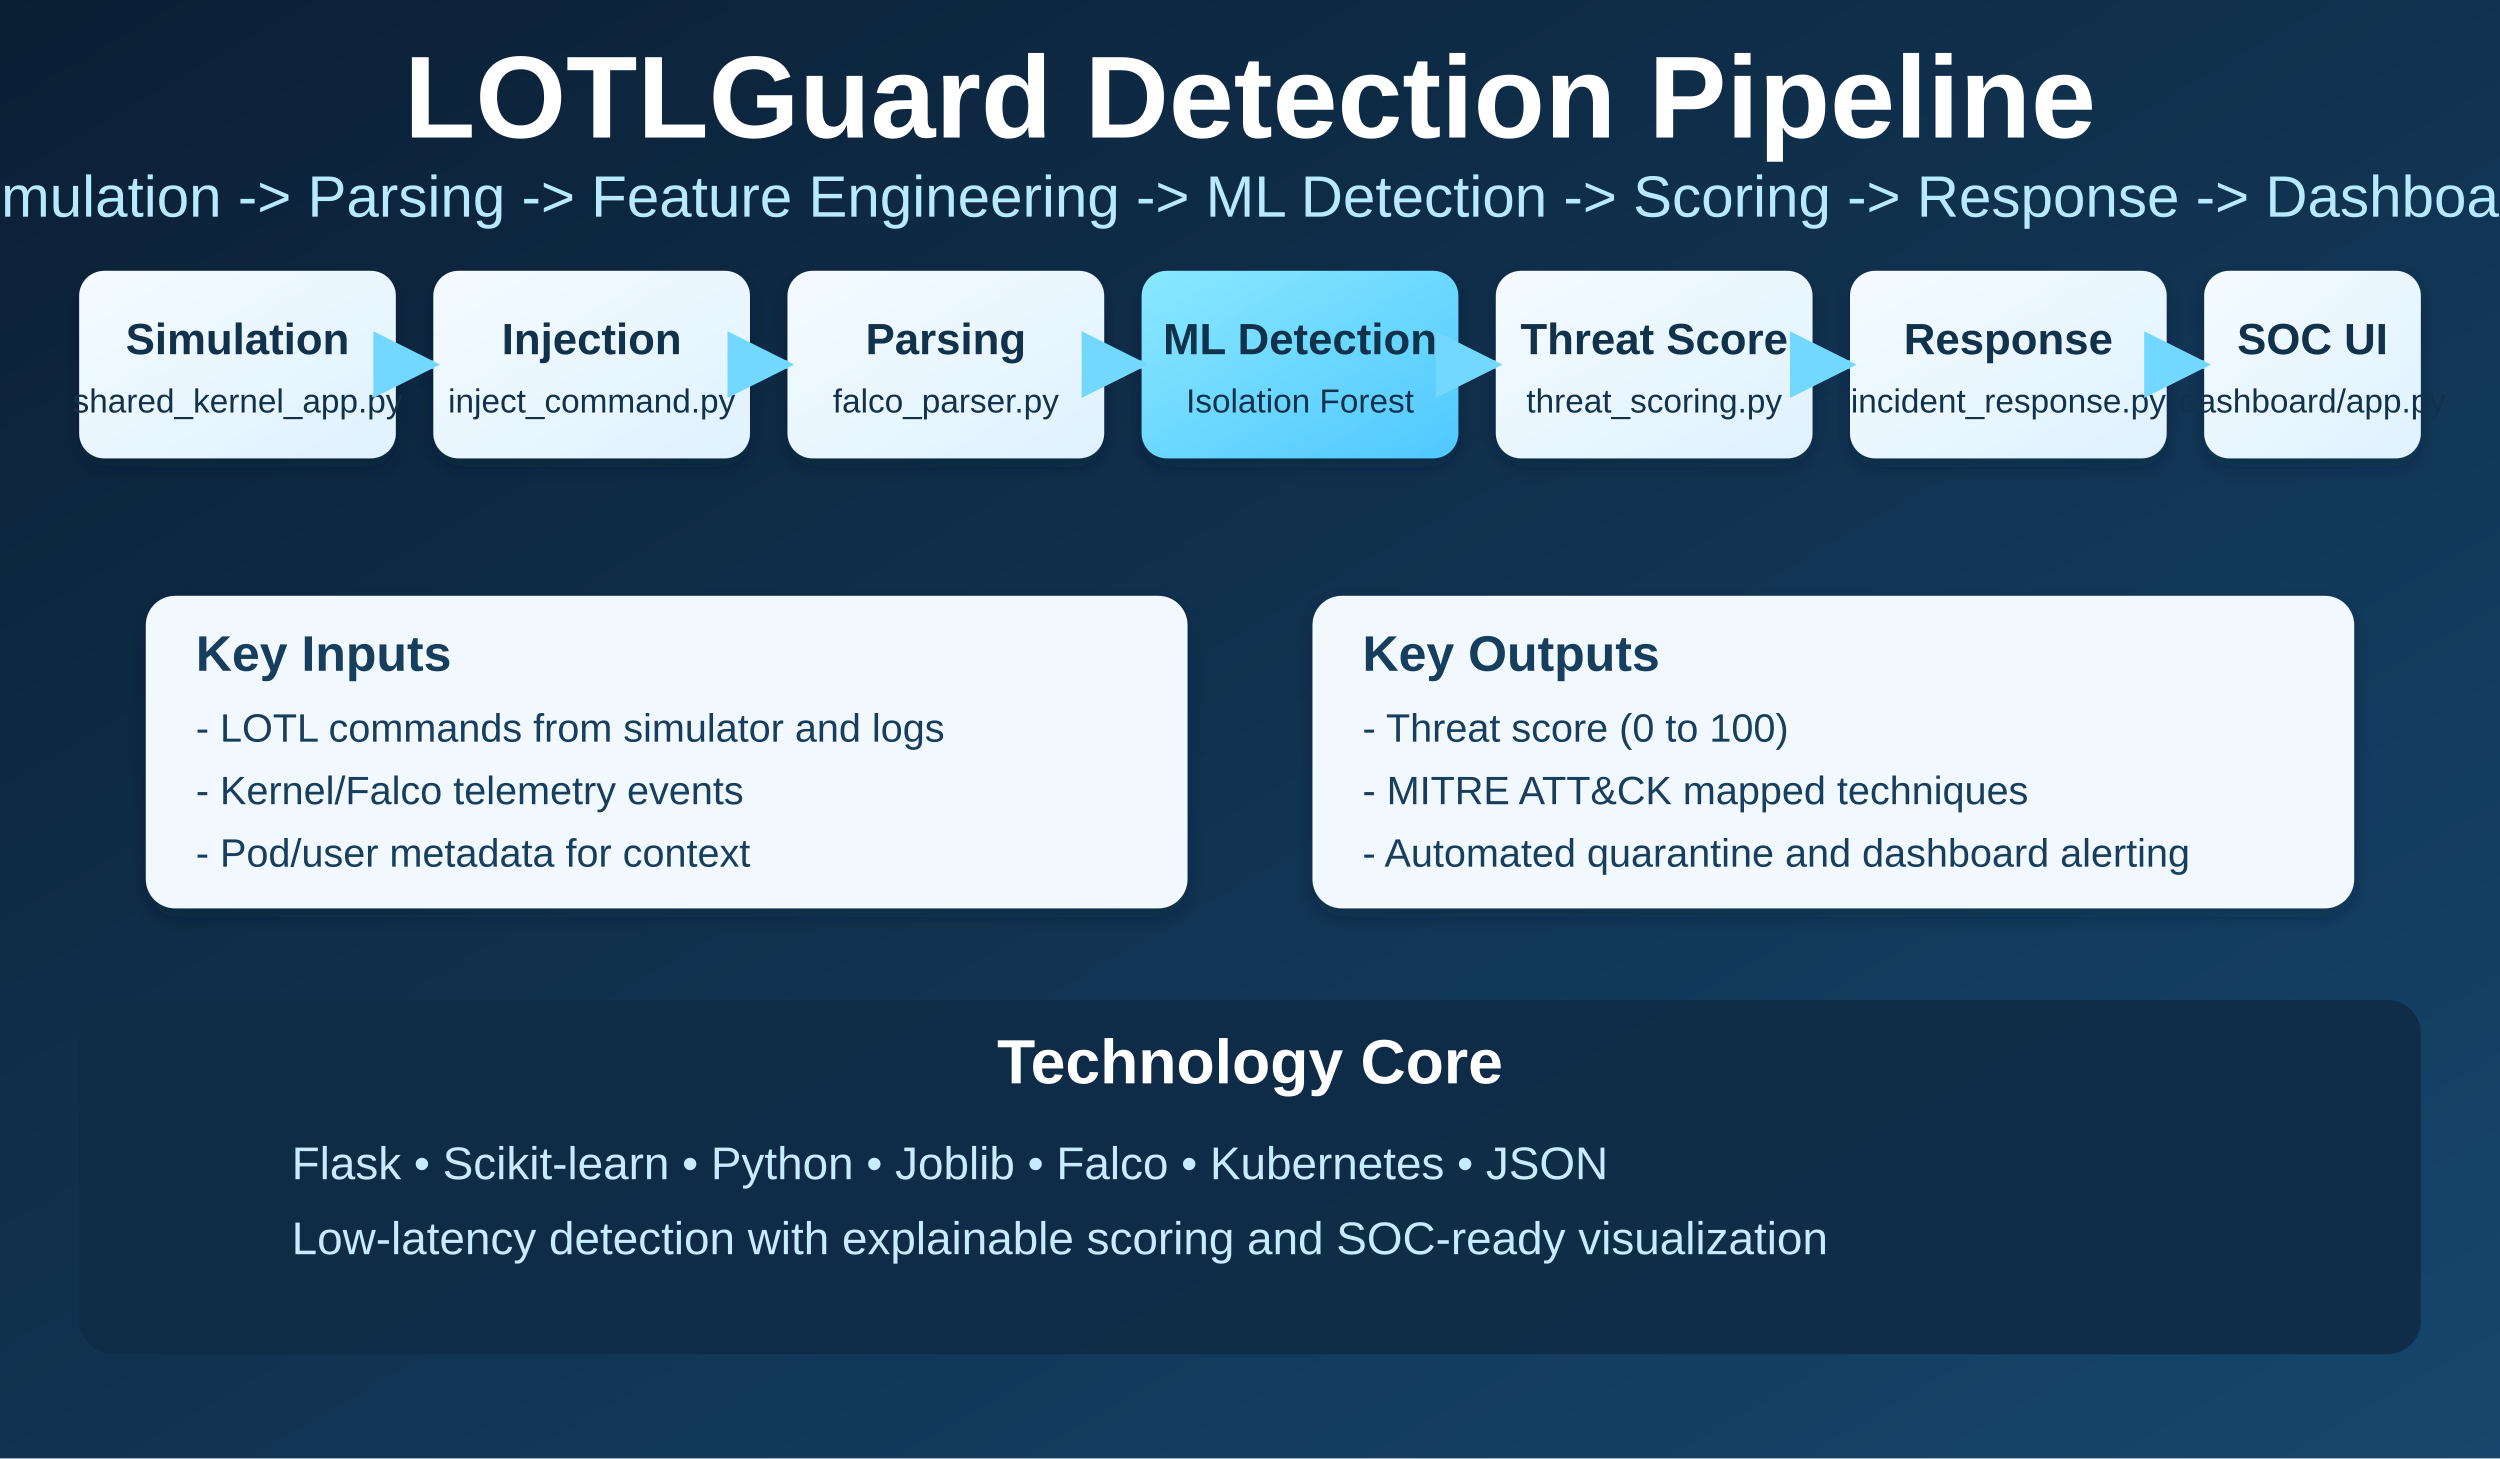
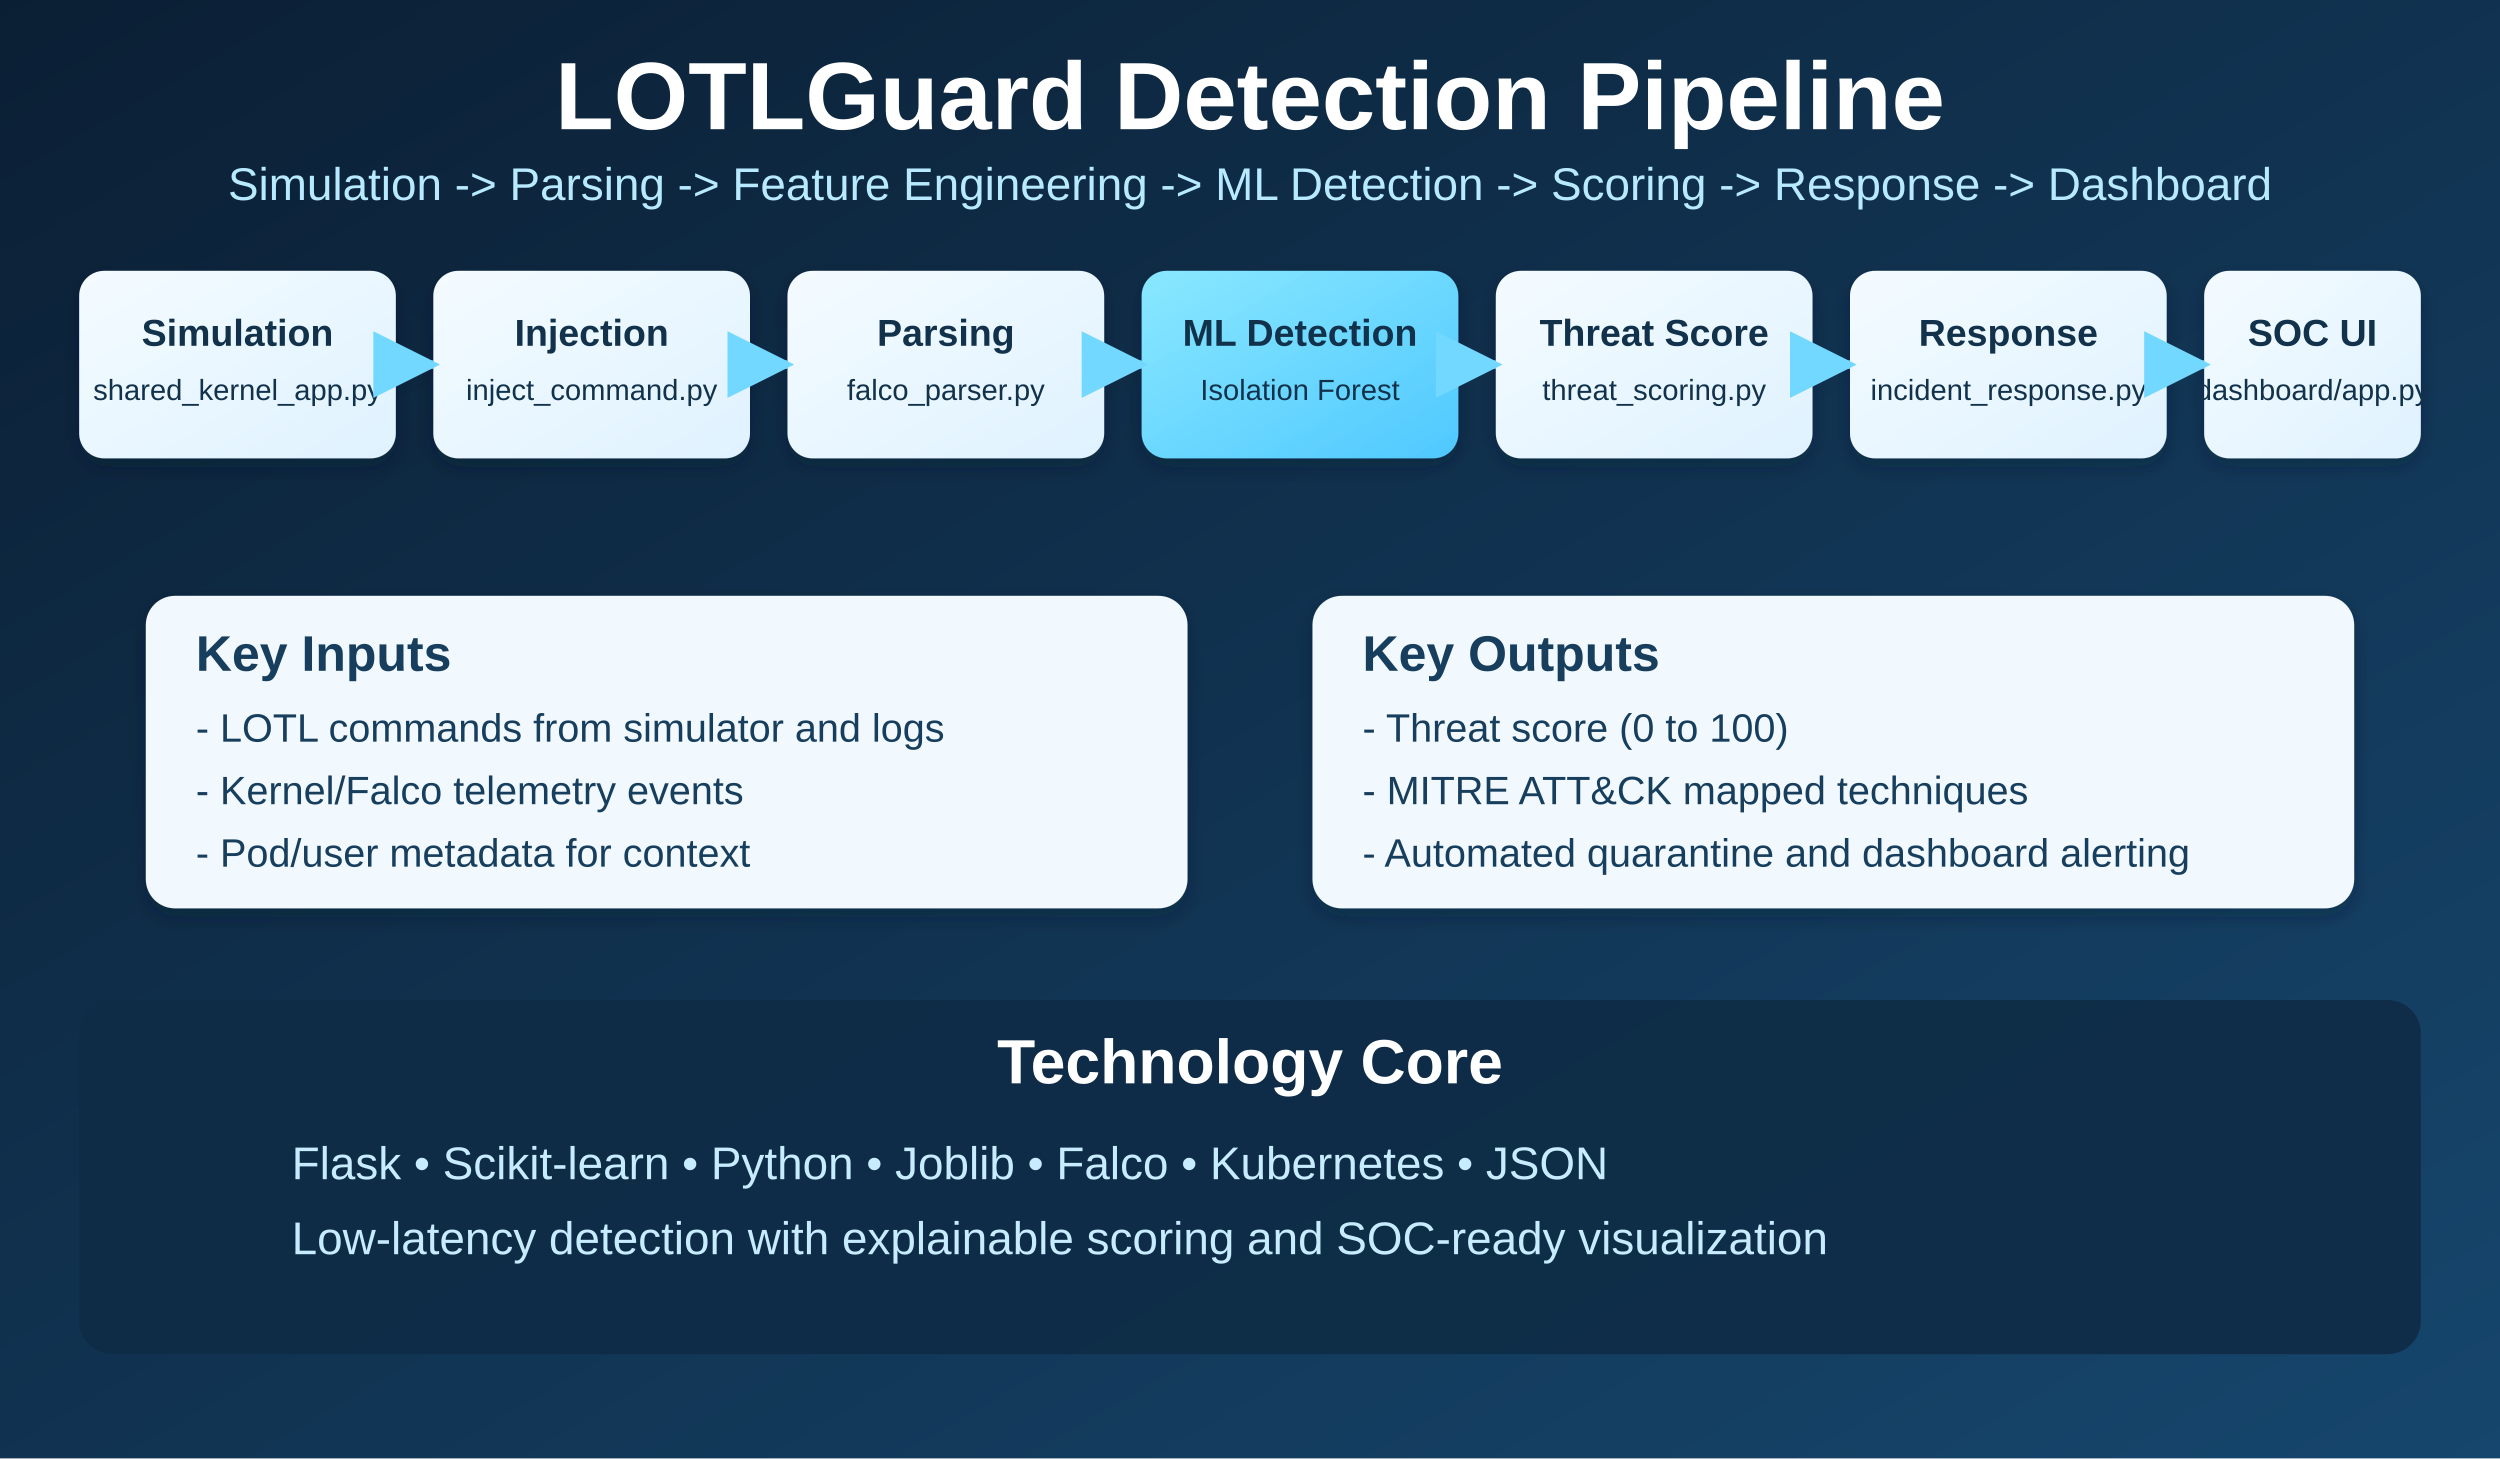
<svg xmlns="http://www.w3.org/2000/svg" width="1200" height="700" viewBox="0 0 1200 700" role="img" aria-label="LOTLGuard architecture overview">
  <defs>
    <linearGradient id="bg" x1="0" y1="0" x2="1" y2="1">
      <stop offset="0%" stop-color="#0b1f34" />
      <stop offset="100%" stop-color="#16466d" />
    </linearGradient>
    <linearGradient id="card" x1="0" y1="0" x2="1" y2="1">
      <stop offset="0%" stop-color="#f4fbff" />
      <stop offset="100%" stop-color="#dff2ff" />
    </linearGradient>
    <linearGradient id="core" x1="0" y1="0" x2="1" y2="1">
      <stop offset="0%" stop-color="#8ae8ff" />
      <stop offset="100%" stop-color="#4fc8ff" />
    </linearGradient>
    <marker id="arrow" viewBox="0 0 10 10" refX="9" refY="5" markerWidth="8" markerHeight="8" orient="auto">
      <path d="M0 0 L10 5 L0 10 Z" fill="#72d8ff" />
    </marker>
    <filter id="shadow" x="-20%" y="-20%" width="140%" height="140%">
      <feDropShadow dx="0" dy="4" stdDeviation="4" flood-color="#001528" flood-opacity="0.32" />
    </filter>
  </defs>
  <rect width="1200" height="700" fill="url(#bg)" />
-   <text x="600" y="66" fill="#ffffff" text-anchor="middle" font-family="Segoe UI, Arial, sans-serif" font-size="56" font-weight="700">LOTLGuard Detection Pipeline</text>
-   <text x="600" y="104" fill="#b8eaff" text-anchor="middle" font-family="Segoe UI, Arial, sans-serif" font-size="28">Simulation -&gt; Parsing -&gt; Feature Engineering -&gt; ML Detection -&gt; Scoring -&gt; Response -&gt; Dashboard</text>
+   <text x="600" y="62" fill="#ffffff" text-anchor="middle" font-family="Segoe UI, Arial, sans-serif" font-size="46" font-weight="700">LOTLGuard Detection Pipeline</text>
+   <text x="600" y="96" fill="#b8eaff" text-anchor="middle" font-family="Segoe UI, Arial, sans-serif" font-size="22">Simulation -&gt; Parsing -&gt; Feature Engineering -&gt; ML Detection -&gt; Scoring -&gt; Response -&gt; Dashboard</text>
  <g filter="url(#shadow)">
    <rect x="38" y="130" width="152" height="90" rx="12" fill="url(#card)" />
    <rect x="208" y="130" width="152" height="90" rx="12" fill="url(#card)" />
    <rect x="378" y="130" width="152" height="90" rx="12" fill="url(#card)" />
    <rect x="548" y="130" width="152" height="90" rx="12" fill="url(#core)" />
    <rect x="718" y="130" width="152" height="90" rx="12" fill="url(#card)" />
    <rect x="888" y="130" width="152" height="90" rx="12" fill="url(#card)" />
    <rect x="1058" y="130" width="104" height="90" rx="12" fill="url(#card)" />
  </g>
  <g fill="#12324b" font-family="Segoe UI, Arial, sans-serif" text-anchor="middle">
-     <text x="114" y="170" font-size="21" font-weight="700">Simulation</text>
-     <text x="114" y="198" font-size="16">shared_kernel_app.py</text>
-     <text x="284" y="170" font-size="21" font-weight="700">Injection</text>
-     <text x="284" y="198" font-size="16">inject_command.py</text>
-     <text x="454" y="170" font-size="21" font-weight="700">Parsing</text>
-     <text x="454" y="198" font-size="16">falco_parser.py</text>
-     <text x="624" y="170" font-size="21" font-weight="700">ML Detection</text>
-     <text x="624" y="198" font-size="16">Isolation Forest</text>
-     <text x="794" y="170" font-size="21" font-weight="700">Threat Score</text>
-     <text x="794" y="198" font-size="16">threat_scoring.py</text>
-     <text x="964" y="170" font-size="21" font-weight="700">Response</text>
-     <text x="964" y="198" font-size="16">incident_response.py</text>
-     <text x="1110" y="170" font-size="21" font-weight="700">SOC UI</text>
-     <text x="1110" y="198" font-size="16">dashboard/app.py</text>
+     <text x="114" y="166" font-size="18" font-weight="700">Simulation</text>
+     <text x="114" y="192" font-size="14">shared_kernel_app.py</text>
+     <text x="284" y="166" font-size="18" font-weight="700">Injection</text>
+     <text x="284" y="192" font-size="14">inject_command.py</text>
+     <text x="454" y="166" font-size="18" font-weight="700">Parsing</text>
+     <text x="454" y="192" font-size="14">falco_parser.py</text>
+     <text x="624" y="166" font-size="18" font-weight="700">ML Detection</text>
+     <text x="624" y="192" font-size="14">Isolation Forest</text>
+     <text x="794" y="166" font-size="18" font-weight="700">Threat Score</text>
+     <text x="794" y="192" font-size="14">threat_scoring.py</text>
+     <text x="964" y="166" font-size="18" font-weight="700">Response</text>
+     <text x="964" y="192" font-size="14">incident_response.py</text>
+     <text x="1110" y="166" font-size="18" font-weight="700">SOC UI</text>
+     <text x="1110" y="192" font-size="14">dashboard/app.py</text>
  </g>
  <g stroke="#72d8ff" stroke-width="4" fill="none" marker-end="url(#arrow)">
    <path d="M190 175 L208 175" />
    <path d="M360 175 L378 175" />
    <path d="M530 175 L548 175" />
    <path d="M700 175 L718 175" />
    <path d="M870 175 L888 175" />
    <path d="M1040 175 L1058 175" />
  </g>
  <g filter="url(#shadow)">
    <rect x="70" y="286" width="500" height="150" rx="14" fill="#f1f9ff" />
    <rect x="630" y="286" width="500" height="150" rx="14" fill="#f1f9ff" />
  </g>
  <g fill="#173e5d" font-family="Segoe UI, Arial, sans-serif">
    <text x="94" y="322" font-size="24" font-weight="700">Key Inputs</text>
    <text x="94" y="356" font-size="19">- LOTL commands from simulator and logs</text>
    <text x="94" y="386" font-size="19">- Kernel/Falco telemetry events</text>
    <text x="94" y="416" font-size="19">- Pod/user metadata for context</text>
    <text x="654" y="322" font-size="24" font-weight="700">Key Outputs</text>
    <text x="654" y="356" font-size="19">- Threat score (0 to 100)</text>
    <text x="654" y="386" font-size="19">- MITRE ATT&amp;CK mapped techniques</text>
    <text x="654" y="416" font-size="19">- Automated quarantine and dashboard alerting</text>
  </g>
  <rect x="38" y="480" width="1124" height="170" rx="16" fill="#0e2b45" opacity="0.92" />
  <text x="600" y="520" fill="#ffffff" text-anchor="middle" font-family="Segoe UI, Arial, sans-serif" font-size="30" font-weight="700">Technology Core</text>
  <text x="140" y="566" fill="#c7ebff" font-family="Segoe UI, Arial, sans-serif" font-size="22">Flask • Scikit-learn • Python • Joblib • Falco • Kubernetes • JSON</text>
  <text x="140" y="602" fill="#c7ebff" font-family="Segoe UI, Arial, sans-serif" font-size="22">Low-latency detection with explainable scoring and SOC-ready visualization</text>
</svg>
